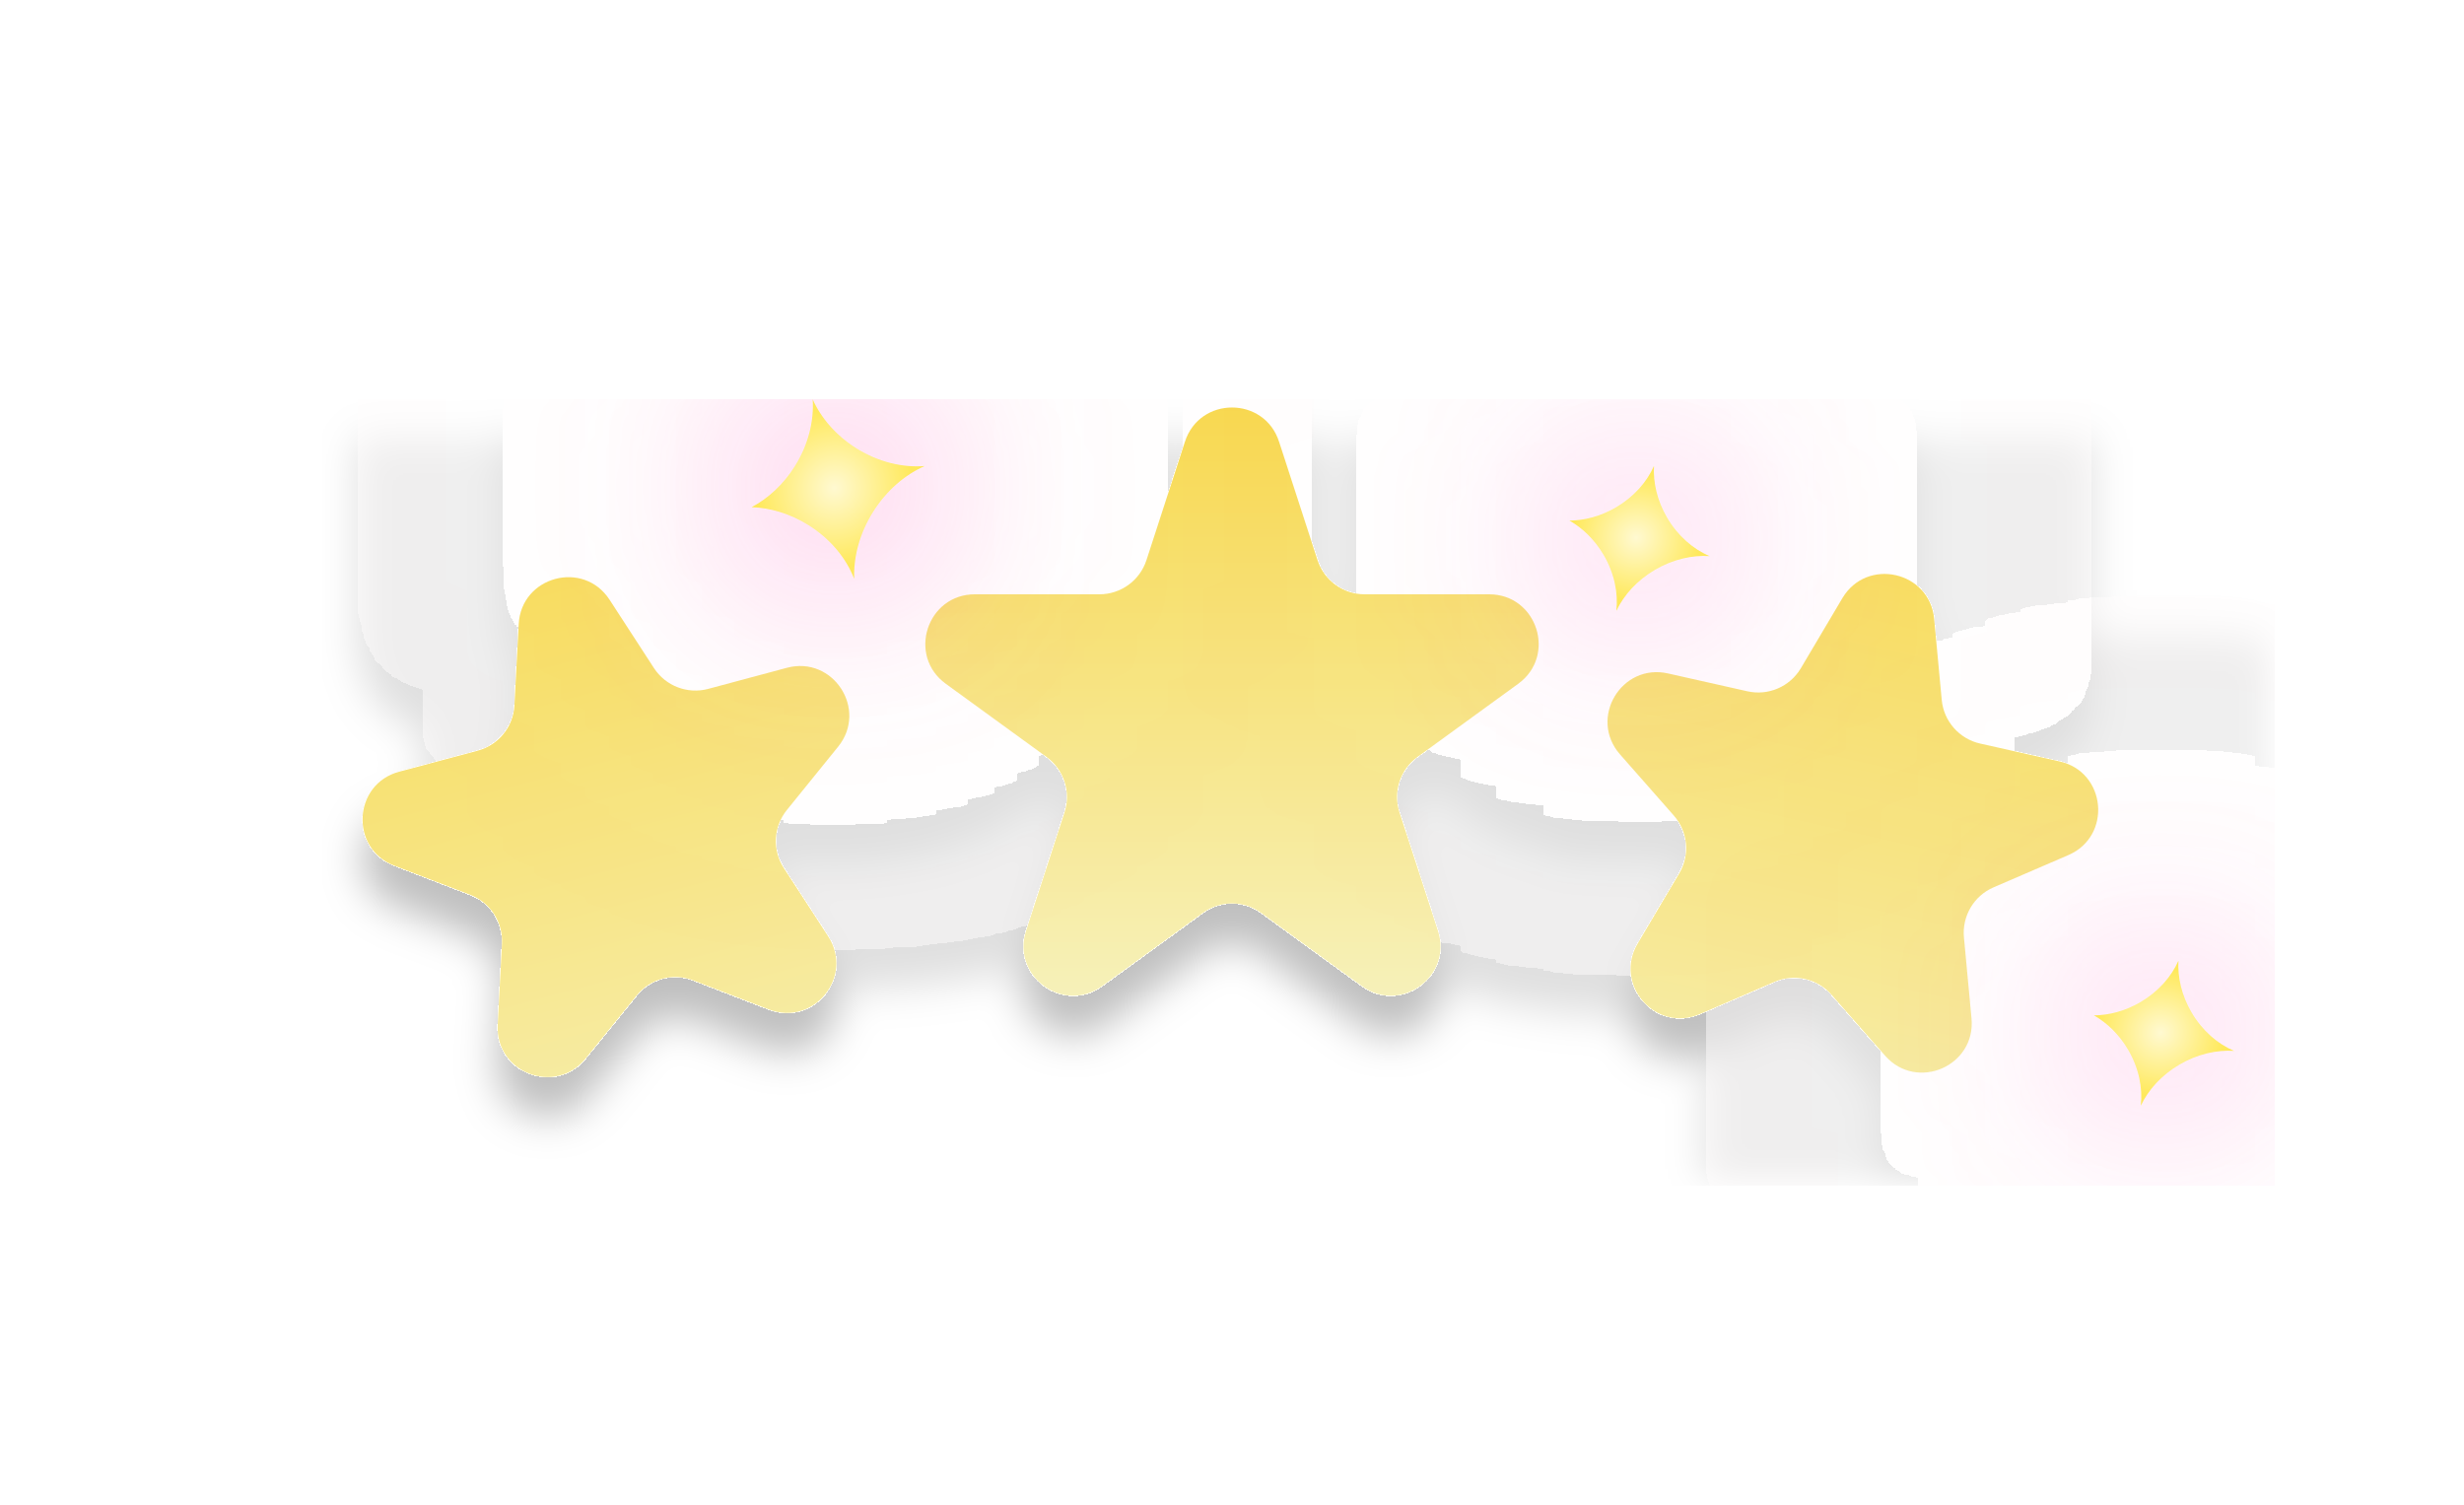
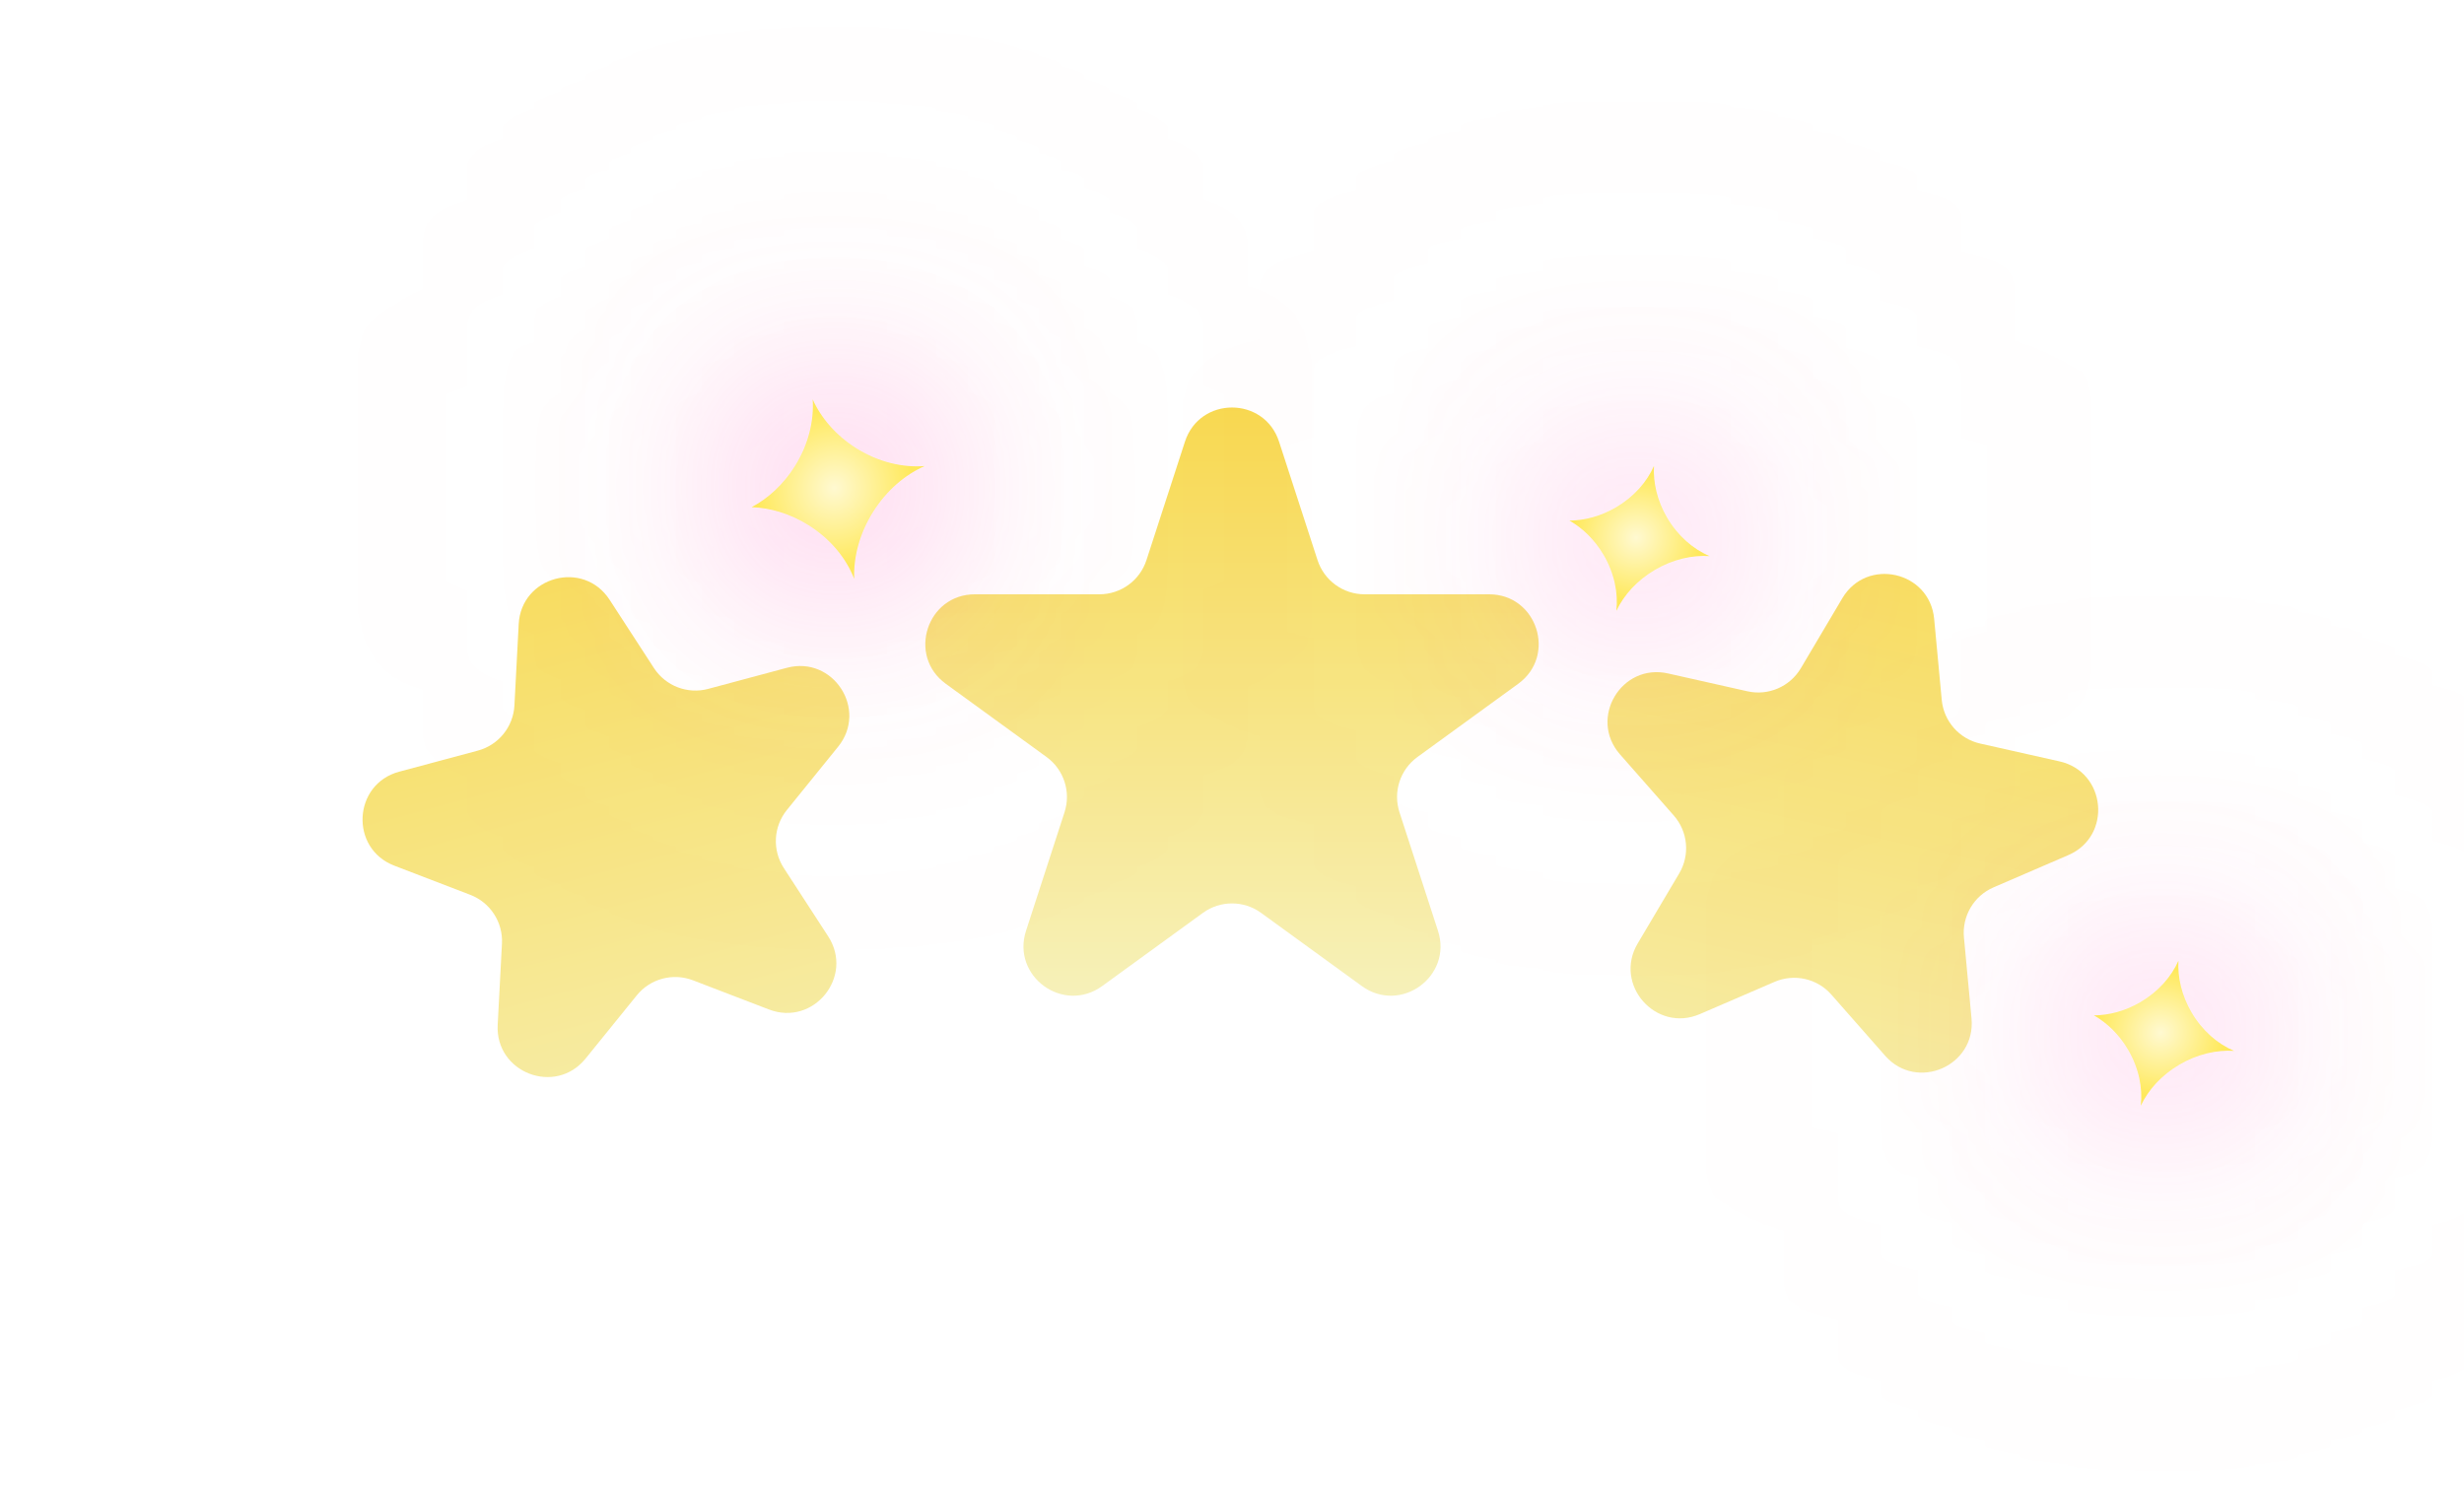
<svg xmlns="http://www.w3.org/2000/svg" width="249" height="152" viewBox="0 0 215 152" fill="none">
-   <g filter="url(#filter0_d_68_926)">
-     <path d="M102.745 44.635C104.241 40.029 110.759 40.029 112.255 44.635L116.144 56.603C116.813 58.663 118.733 60.058 120.899 60.058L133.483 60.058C138.326 60.058 140.34 66.256 136.421 69.103L126.241 76.499C124.489 77.772 123.755 80.029 124.425 82.089L128.313 94.057C129.81 98.664 124.538 102.494 120.619 99.647L110.439 92.251C108.686 90.978 106.314 90.978 104.561 92.251L94.381 99.647C90.462 102.494 85.19 98.663 86.687 94.057L90.575 82.089C91.245 80.029 90.511 77.772 88.759 76.499L78.579 69.103C74.66 66.256 76.674 60.058 81.517 60.058L94.101 60.058C96.267 60.058 98.187 58.663 98.856 56.603L102.745 44.635Z" fill="url(#paint0_linear_68_926)" />
-     <path d="M169.177 60.455C171.647 56.289 178.006 57.717 178.457 62.539L179.222 70.728C179.424 72.885 180.991 74.666 183.105 75.141L191.129 76.943C195.855 78.005 196.462 84.493 192.014 86.413L184.463 89.671C182.474 90.529 181.264 92.571 181.466 94.727L182.232 102.916C182.683 107.738 176.699 110.32 173.499 106.684L168.067 100.509C166.636 98.883 164.321 98.363 162.332 99.221L154.781 102.48C150.334 104.399 146.029 99.506 148.499 95.339L152.692 88.265C153.797 86.401 153.576 84.039 152.145 82.412L146.713 76.238C143.513 72.601 146.837 66.995 151.563 68.056L159.587 69.859C161.7 70.334 163.879 69.393 164.984 67.53L169.177 60.455Z" fill="url(#paint1_linear_68_926)" />
-     <path d="M35.417 63.073C35.67 58.236 41.965 56.549 44.603 60.611L49.083 67.509C50.262 69.326 52.478 70.176 54.57 69.615L62.514 67.487C67.193 66.233 70.742 71.699 67.694 75.463L62.518 81.854C61.155 83.538 61.031 85.907 62.211 87.724L66.69 94.622C69.328 98.684 65.227 103.748 60.705 102.013L53.027 99.065C51.004 98.289 48.712 98.903 47.349 100.587L42.173 106.978C39.125 110.742 33.041 108.407 33.294 103.57L33.725 95.357C33.838 93.194 32.546 91.204 30.524 90.427L22.846 87.48C18.324 85.744 18.665 79.236 23.343 77.983L31.287 75.854C33.38 75.293 34.873 73.449 34.986 71.286L35.417 63.073Z" fill="url(#paint2_linear_68_926)" />
-     <g filter="url(#filter1_f_68_926)">
-       <path d="M65.123 40.348C65.972 42.243 67.49 44.016 69.551 45.306C71.786 46.704 74.251 47.279 76.465 47.091C74.472 47.96 72.589 49.561 71.22 51.749C69.849 53.941 69.233 56.338 69.325 58.512C68.528 56.436 66.933 54.468 64.695 53.068C62.846 51.911 60.84 51.317 58.949 51.253C60.621 50.367 62.166 48.957 63.323 47.108C64.689 44.925 65.272 42.522 65.123 40.348Z" fill="#FF48C2" />
+   <g id="Ð·Ð²ÐµÐ·Ð´Ñ">
+     <path id="Star 1" d="M102.745 44.635C104.241 40.029 110.759 40.029 112.255 44.635L116.144 56.603C116.813 58.663 118.733 60.058 120.899 60.058L133.483 60.058C138.326 60.058 140.34 66.256 136.421 69.103L126.241 76.499C124.489 77.772 123.755 80.029 124.425 82.089L128.313 94.057C129.81 98.663 124.538 102.494 120.619 99.647L110.439 92.251C108.686 90.978 106.314 90.978 104.561 92.251L94.381 99.647C90.462 102.494 85.19 98.663 86.687 94.057L90.575 82.089C91.245 80.029 90.511 77.772 88.759 76.499L78.579 69.103C74.66 66.256 76.674 60.058 81.517 60.058L94.101 60.058C96.267 60.058 98.187 58.663 98.856 56.603L102.745 44.635Z" fill="url(#paint0_linear_574_86)" />
+     <path id="Star 2" d="M169.177 60.455C171.647 56.289 178.006 57.717 178.457 62.539L179.222 70.728C179.424 72.885 180.991 74.666 183.105 75.141L191.129 76.943C195.855 78.005 196.462 84.493 192.014 86.413L184.463 89.671C182.474 90.529 181.264 92.571 181.466 94.727L182.232 102.916C182.683 107.738 176.699 110.32 173.499 106.684L168.067 100.509C166.636 98.883 164.321 98.363 162.332 99.221L154.781 102.48C150.334 104.399 146.029 99.506 148.499 95.339L152.692 88.265C153.797 86.401 153.576 84.039 152.145 82.412L146.713 76.238C143.513 72.601 146.837 66.995 151.563 68.056L159.587 69.859C161.7 70.334 163.879 69.393 164.984 67.53L169.177 60.455Z" fill="url(#paint1_linear_574_86)" />
+     <path id="Star 3" d="M35.417 63.073C35.67 58.236 41.965 56.549 44.603 60.611L49.083 67.509C50.262 69.326 52.478 70.176 54.57 69.615L62.514 67.487C67.193 66.233 70.742 71.699 67.694 75.463L62.518 81.854C61.155 83.538 61.031 85.907 62.211 87.724L66.69 94.622C69.328 98.684 65.227 103.748 60.705 102.013L53.027 99.065C51.004 98.289 48.712 98.903 47.349 100.587L42.173 106.978C39.125 110.742 33.041 108.407 33.294 103.57L33.725 95.357C33.838 93.194 32.546 91.204 30.524 90.427L22.846 87.48C18.324 85.744 18.665 79.236 23.343 77.983L31.287 75.854C33.38 75.293 34.873 73.449 34.986 71.286L35.417 63.073Z" fill="url(#paint2_linear_574_86)" />
+     <g id="Group 111">
+       <g id="Subtract" filter="url(#filter0_f_574_86)">
+         <path d="M65.123 40.348C65.972 42.243 67.49 44.015 69.551 45.306C71.786 46.704 74.251 47.279 76.465 47.091C74.472 47.96 72.589 49.561 71.22 51.749C69.849 53.941 69.233 56.338 69.325 58.512C68.528 56.436 66.933 54.468 64.695 53.068C62.846 51.911 60.84 51.317 58.949 51.253C60.621 50.367 62.166 48.957 63.323 47.108C64.689 44.925 65.272 42.522 65.123 40.348Z" fill="#FF48C2" />
+       </g>
+       <g id="Subtract_2" filter="url(#filter1_d_574_86)">
+         <path d="M65.123 40.348C65.972 42.243 67.49 44.015 69.551 45.306C71.786 46.704 74.251 47.279 76.465 47.091C74.472 47.96 72.589 49.561 71.22 51.749C69.849 53.941 69.233 56.338 69.325 58.512C68.528 56.436 66.933 54.468 64.695 53.068C62.846 51.911 60.84 51.317 58.949 51.253C60.621 50.367 62.166 48.957 63.323 47.108C64.689 44.925 65.272 42.522 65.123 40.348Z" fill="url(#paint3_radial_574_86)" />
+       </g>
    </g>
-     <g filter="url(#filter2_d_68_926)">
-       <path d="M65.123 40.348C65.972 42.243 67.49 44.016 69.551 45.306C71.786 46.704 74.251 47.279 76.465 47.091C74.472 47.96 72.589 49.561 71.22 51.749C69.849 53.941 69.233 56.338 69.325 58.512C68.528 56.436 66.933 54.468 64.695 53.068C62.846 51.911 60.84 51.317 58.949 51.253C60.621 50.367 62.166 48.957 63.323 47.108C64.689 44.925 65.272 42.522 65.123 40.348Z" fill="url(#paint3_radial_68_926)" />
+     <g id="Group 112">
+       <g id="Subtract_3" filter="url(#filter2_f_574_86)">
+         <path d="M150.145 47.075C150.045 48.759 150.471 50.608 151.471 52.313C152.555 54.16 154.113 55.503 155.778 56.2C154.016 56.078 152.058 56.522 150.248 57.584C148.437 58.646 147.091 60.14 146.338 61.74C146.544 59.946 146.136 57.928 145.051 56.078C144.154 54.55 142.933 53.366 141.595 52.609C143.133 52.6 144.776 52.164 146.304 51.268C148.11 50.209 149.435 48.697 150.145 47.075Z" fill="#FF48C2" />
+       </g>
+       <g id="Subtract_4" filter="url(#filter3_d_574_86)">
+         <path d="M150.145 47.075C150.045 48.759 150.471 50.608 151.471 52.313C152.555 54.16 154.113 55.503 155.778 56.2C154.016 56.078 152.058 56.522 150.248 57.584C148.437 58.646 147.091 60.14 146.338 61.74C146.544 59.946 146.136 57.928 145.051 56.078C144.154 54.55 142.933 53.366 141.595 52.609C143.133 52.6 144.776 52.164 146.304 51.268C148.11 50.209 149.435 48.697 150.145 47.075Z" fill="url(#paint4_radial_574_86)" />
+       </g>
    </g>
-     <g filter="url(#filter3_f_68_926)">
-       <path d="M150.145 47.075C150.045 48.759 150.471 50.608 151.472 52.313C152.555 54.16 154.113 55.503 155.778 56.2C154.016 56.078 152.058 56.522 150.248 57.584C148.437 58.646 147.091 60.14 146.338 61.74C146.544 59.945 146.136 57.928 145.051 56.078C144.154 54.55 142.933 53.366 141.595 52.609C143.133 52.6 144.776 52.164 146.304 51.268C148.11 50.209 149.435 48.697 150.145 47.075Z" fill="#FF48C2" />
-     </g>
-     <g filter="url(#filter4_d_68_926)">
-       <path d="M150.145 47.075C150.045 48.759 150.471 50.608 151.472 52.313C152.555 54.16 154.113 55.503 155.778 56.2C154.016 56.078 152.058 56.522 150.248 57.584C148.437 58.646 147.091 60.14 146.338 61.74C146.544 59.945 146.136 57.928 145.051 56.078C144.154 54.55 142.933 53.366 141.595 52.609C143.133 52.6 144.776 52.164 146.304 51.268C148.11 50.209 149.435 48.697 150.145 47.075Z" fill="url(#paint4_radial_68_926)" />
-     </g>
-     <g filter="url(#filter5_f_68_926)">
-       <path d="M203.145 97.075C203.045 98.759 203.471 100.607 204.472 102.313C205.555 104.16 207.113 105.503 208.778 106.201C207.016 106.078 205.058 106.522 203.248 107.584C201.437 108.646 200.091 110.14 199.338 111.74C199.544 109.945 199.136 107.928 198.051 106.078C197.154 104.55 195.933 103.366 194.595 102.609C196.133 102.6 197.776 102.164 199.304 101.268C201.11 100.209 202.435 98.697 203.145 97.075Z" fill="#FF48C2" />
-     </g>
-     <g filter="url(#filter6_d_68_926)">
-       <path d="M203.145 97.075C203.045 98.759 203.471 100.607 204.472 102.313C205.555 104.16 207.113 105.503 208.778 106.201C207.016 106.078 205.058 106.522 203.248 107.584C201.437 108.646 200.091 110.14 199.338 111.74C199.544 109.945 199.136 107.928 198.051 106.078C197.154 104.55 195.933 103.366 194.595 102.609C196.133 102.6 197.776 102.164 199.304 101.268C201.11 100.209 202.435 98.697 203.145 97.075Z" fill="url(#paint5_radial_68_926)" />
+     <g id="Group 113">
+       <g id="Subtract_5" filter="url(#filter4_f_574_86)">
+         <path d="M203.145 97.075C203.045 98.759 203.471 100.607 204.471 102.313C205.555 104.16 207.113 105.503 208.778 106.201C207.016 106.078 205.058 106.522 203.248 107.584C201.437 108.646 200.091 110.14 199.338 111.74C199.544 109.945 199.136 107.928 198.051 106.078C197.154 104.55 195.933 103.366 194.595 102.609C196.133 102.6 197.776 102.164 199.304 101.268C201.11 100.209 202.435 98.697 203.145 97.075Z" fill="#FF48C2" />
+       </g>
+       <g id="Subtract_6" filter="url(#filter5_d_574_86)">
+         <path d="M203.145 97.075C203.045 98.759 203.471 100.607 204.471 102.313C205.555 104.16 207.113 105.503 208.778 106.201C207.016 106.078 205.058 106.522 203.248 107.584C201.437 108.646 200.091 110.14 199.338 111.74C199.544 109.945 199.136 107.928 198.051 106.078C197.154 104.55 195.933 103.366 194.595 102.609C196.133 102.6 197.776 102.164 199.304 101.268C201.11 100.209 202.435 98.697 203.145 97.075Z" fill="url(#paint5_radial_574_86)" />
+       </g>
    </g>
  </g>
  <defs>
-     <filter id="filter0_d_68_926" x="15.637" y="40.348" width="197.141" height="79.392" filterUnits="userSpaceOnUse" color-interpolation-filters="sRGB">
-       <feFlood flood-opacity="0" result="BackgroundImageFix" />
-       <feColorMatrix in="SourceAlpha" type="matrix" values="0 0 0 0 0 0 0 0 0 0 0 0 0 0 0 0 0 0 127 0" result="hardAlpha" />
-       <feOffset dy="4" />
-       <feGaussianBlur stdDeviation="2" />
-       <feComposite in2="hardAlpha" operator="out" />
-       <feColorMatrix type="matrix" values="0 0 0 0 0 0 0 0 0 0 0 0 0 0 0 0 0 0 0.25 0" />
-       <feBlend mode="normal" in2="BackgroundImageFix" result="effect1_dropShadow_68_926" />
-       <feBlend mode="normal" in="SourceGraphic" in2="effect1_dropShadow_68_926" result="shape" />
-     </filter>
-     <filter id="filter1_f_68_926" x="38.949" y="20.348" width="57.516" height="58.164" filterUnits="userSpaceOnUse" color-interpolation-filters="sRGB">
+     <filter id="filter0_f_574_86" x="38.949" y="20.348" width="57.516" height="58.164" filterUnits="userSpaceOnUse" color-interpolation-filters="sRGB">
      <feFlood flood-opacity="0" result="BackgroundImageFix" />
      <feBlend mode="normal" in="SourceGraphic" in2="BackgroundImageFix" result="shape" />
-       <feGaussianBlur stdDeviation="10" result="effect1_foregroundBlur_68_926" />
+       <feGaussianBlur stdDeviation="10" result="effect1_foregroundBlur_574_86" />
    </filter>
-     <filter id="filter2_d_68_926" x="18.949" y="0.348" width="97.516" height="98.164" filterUnits="userSpaceOnUse" color-interpolation-filters="sRGB">
+     <filter id="filter1_d_574_86" x="18.949" y="0.348" width="97.516" height="98.164" filterUnits="userSpaceOnUse" color-interpolation-filters="sRGB">
      <feFlood flood-opacity="0" result="BackgroundImageFix" />
      <feColorMatrix in="SourceAlpha" type="matrix" values="0 0 0 0 0 0 0 0 0 0 0 0 0 0 0 0 0 0 127 0" result="hardAlpha" />
      <feOffset />
      <feGaussianBlur stdDeviation="20" />
      <feComposite in2="hardAlpha" operator="out" />
      <feColorMatrix type="matrix" values="0 0 0 0 1 0 0 0 0 0.514 0 0 0 0 0.514 0 0 0 0.7 0" />
-       <feBlend mode="normal" in2="BackgroundImageFix" result="effect1_dropShadow_68_926" />
-       <feBlend mode="normal" in="SourceGraphic" in2="effect1_dropShadow_68_926" result="shape" />
+       <feBlend mode="normal" in2="BackgroundImageFix" result="effect1_dropShadow_574_86" />
+       <feBlend mode="normal" in="SourceGraphic" in2="effect1_dropShadow_574_86" result="shape" />
    </filter>
-     <filter id="filter3_f_68_926" x="121.595" y="27.075" width="54.183" height="54.666" filterUnits="userSpaceOnUse" color-interpolation-filters="sRGB">
+     <filter id="filter2_f_574_86" x="121.595" y="27.075" width="54.183" height="54.666" filterUnits="userSpaceOnUse" color-interpolation-filters="sRGB">
      <feFlood flood-opacity="0" result="BackgroundImageFix" />
      <feBlend mode="normal" in="SourceGraphic" in2="BackgroundImageFix" result="shape" />
-       <feGaussianBlur stdDeviation="10" result="effect1_foregroundBlur_68_926" />
+       <feGaussianBlur stdDeviation="10" result="effect1_foregroundBlur_574_86" />
    </filter>
-     <filter id="filter4_d_68_926" x="101.595" y="7.075" width="94.183" height="94.666" filterUnits="userSpaceOnUse" color-interpolation-filters="sRGB">
+     <filter id="filter3_d_574_86" x="101.595" y="7.075" width="94.183" height="94.666" filterUnits="userSpaceOnUse" color-interpolation-filters="sRGB">
      <feFlood flood-opacity="0" result="BackgroundImageFix" />
      <feColorMatrix in="SourceAlpha" type="matrix" values="0 0 0 0 0 0 0 0 0 0 0 0 0 0 0 0 0 0 127 0" result="hardAlpha" />
      <feOffset />
      <feGaussianBlur stdDeviation="20" />
      <feComposite in2="hardAlpha" operator="out" />
      <feColorMatrix type="matrix" values="0 0 0 0 1 0 0 0 0 0.514 0 0 0 0 0.514 0 0 0 0.7 0" />
-       <feBlend mode="normal" in2="BackgroundImageFix" result="effect1_dropShadow_68_926" />
-       <feBlend mode="normal" in="SourceGraphic" in2="effect1_dropShadow_68_926" result="shape" />
+       <feBlend mode="normal" in2="BackgroundImageFix" result="effect1_dropShadow_574_86" />
+       <feBlend mode="normal" in="SourceGraphic" in2="effect1_dropShadow_574_86" result="shape" />
    </filter>
-     <filter id="filter5_f_68_926" x="174.595" y="77.075" width="54.183" height="54.666" filterUnits="userSpaceOnUse" color-interpolation-filters="sRGB">
+     <filter id="filter4_f_574_86" x="174.595" y="77.075" width="54.183" height="54.666" filterUnits="userSpaceOnUse" color-interpolation-filters="sRGB">
      <feFlood flood-opacity="0" result="BackgroundImageFix" />
      <feBlend mode="normal" in="SourceGraphic" in2="BackgroundImageFix" result="shape" />
-       <feGaussianBlur stdDeviation="10" result="effect1_foregroundBlur_68_926" />
+       <feGaussianBlur stdDeviation="10" result="effect1_foregroundBlur_574_86" />
    </filter>
-     <filter id="filter6_d_68_926" x="154.595" y="57.075" width="94.183" height="94.666" filterUnits="userSpaceOnUse" color-interpolation-filters="sRGB">
+     <filter id="filter5_d_574_86" x="154.595" y="57.075" width="94.183" height="94.666" filterUnits="userSpaceOnUse" color-interpolation-filters="sRGB">
      <feFlood flood-opacity="0" result="BackgroundImageFix" />
      <feColorMatrix in="SourceAlpha" type="matrix" values="0 0 0 0 0 0 0 0 0 0 0 0 0 0 0 0 0 0 127 0" result="hardAlpha" />
      <feOffset />
      <feGaussianBlur stdDeviation="20" />
      <feComposite in2="hardAlpha" operator="out" />
      <feColorMatrix type="matrix" values="0 0 0 0 1 0 0 0 0 0.514 0 0 0 0 0.514 0 0 0 0.7 0" />
-       <feBlend mode="normal" in2="BackgroundImageFix" result="effect1_dropShadow_68_926" />
-       <feBlend mode="normal" in="SourceGraphic" in2="effect1_dropShadow_68_926" result="shape" />
+       <feBlend mode="normal" in2="BackgroundImageFix" result="effect1_dropShadow_574_86" />
+       <feBlend mode="normal" in="SourceGraphic" in2="effect1_dropShadow_574_86" result="shape" />
    </filter>
-     <linearGradient id="paint0_linear_68_926" x1="107.5" y1="30" x2="107.5" y2="117" gradientUnits="userSpaceOnUse">
+     <linearGradient id="paint0_linear_574_86" x1="107.5" y1="30" x2="107.5" y2="117" gradientUnits="userSpaceOnUse">
      <stop stop-color="#F8D53C" />
      <stop offset="1" stop-color="#F6F7D6" />
    </linearGradient>
-     <linearGradient id="paint1_linear_68_926" x1="177.024" y1="47.218" x2="160.588" y2="120.395" gradientUnits="userSpaceOnUse">
+     <linearGradient id="paint1_linear_574_86" x1="177.024" y1="47.218" x2="160.588" y2="120.395" gradientUnits="userSpaceOnUse">
      <stop stop-color="#F8DA54" />
      <stop offset="1" stop-color="#F6EFB3" />
    </linearGradient>
-     <linearGradient id="paint2_linear_68_926" x1="36.222" y1="47.706" x2="55.634" y2="120.15" gradientUnits="userSpaceOnUse">
+     <linearGradient id="paint2_linear_574_86" x1="36.222" y1="47.706" x2="55.634" y2="120.15" gradientUnits="userSpaceOnUse">
      <stop stop-color="#F8DA52" />
      <stop offset="1" stop-color="#F6EFB4" />
    </linearGradient>
-     <radialGradient id="paint3_radial_68_926" cx="0" cy="0" r="1" gradientUnits="userSpaceOnUse" gradientTransform="translate(67.3031 49.3032) rotate(32.0315) scale(13.3168 13.5927)">
+     <radialGradient id="paint3_radial_574_86" cx="0" cy="0" r="1" gradientUnits="userSpaceOnUse" gradientTransform="translate(67.3031 49.3032) rotate(32.0315) scale(13.3168 13.5927)">
      <stop stop-color="#FFF9D1" />
      <stop offset="0.591" stop-color="#FFE95C" />
    </radialGradient>
-     <radialGradient id="paint4_radial_68_926" cx="0" cy="0" r="1" gradientUnits="userSpaceOnUse" gradientTransform="translate(148.346 54.3461) rotate(59.6091) scale(10.8225 11.0452)">
+     <radialGradient id="paint4_radial_574_86" cx="0" cy="0" r="1" gradientUnits="userSpaceOnUse" gradientTransform="translate(148.346 54.3462) rotate(59.6091) scale(10.8225 11.0452)">
      <stop stop-color="#FFF9D1" />
      <stop offset="0.591" stop-color="#FFE95C" />
    </radialGradient>
-     <radialGradient id="paint5_radial_68_926" cx="0" cy="0" r="1" gradientUnits="userSpaceOnUse" gradientTransform="translate(201.346 104.346) rotate(59.6091) scale(10.8225 11.0452)">
+     <radialGradient id="paint5_radial_574_86" cx="0" cy="0" r="1" gradientUnits="userSpaceOnUse" gradientTransform="translate(201.346 104.346) rotate(59.6091) scale(10.8225 11.0452)">
      <stop stop-color="#FFF9D1" />
      <stop offset="0.591" stop-color="#FFE95C" />
    </radialGradient>
  </defs>
</svg>
